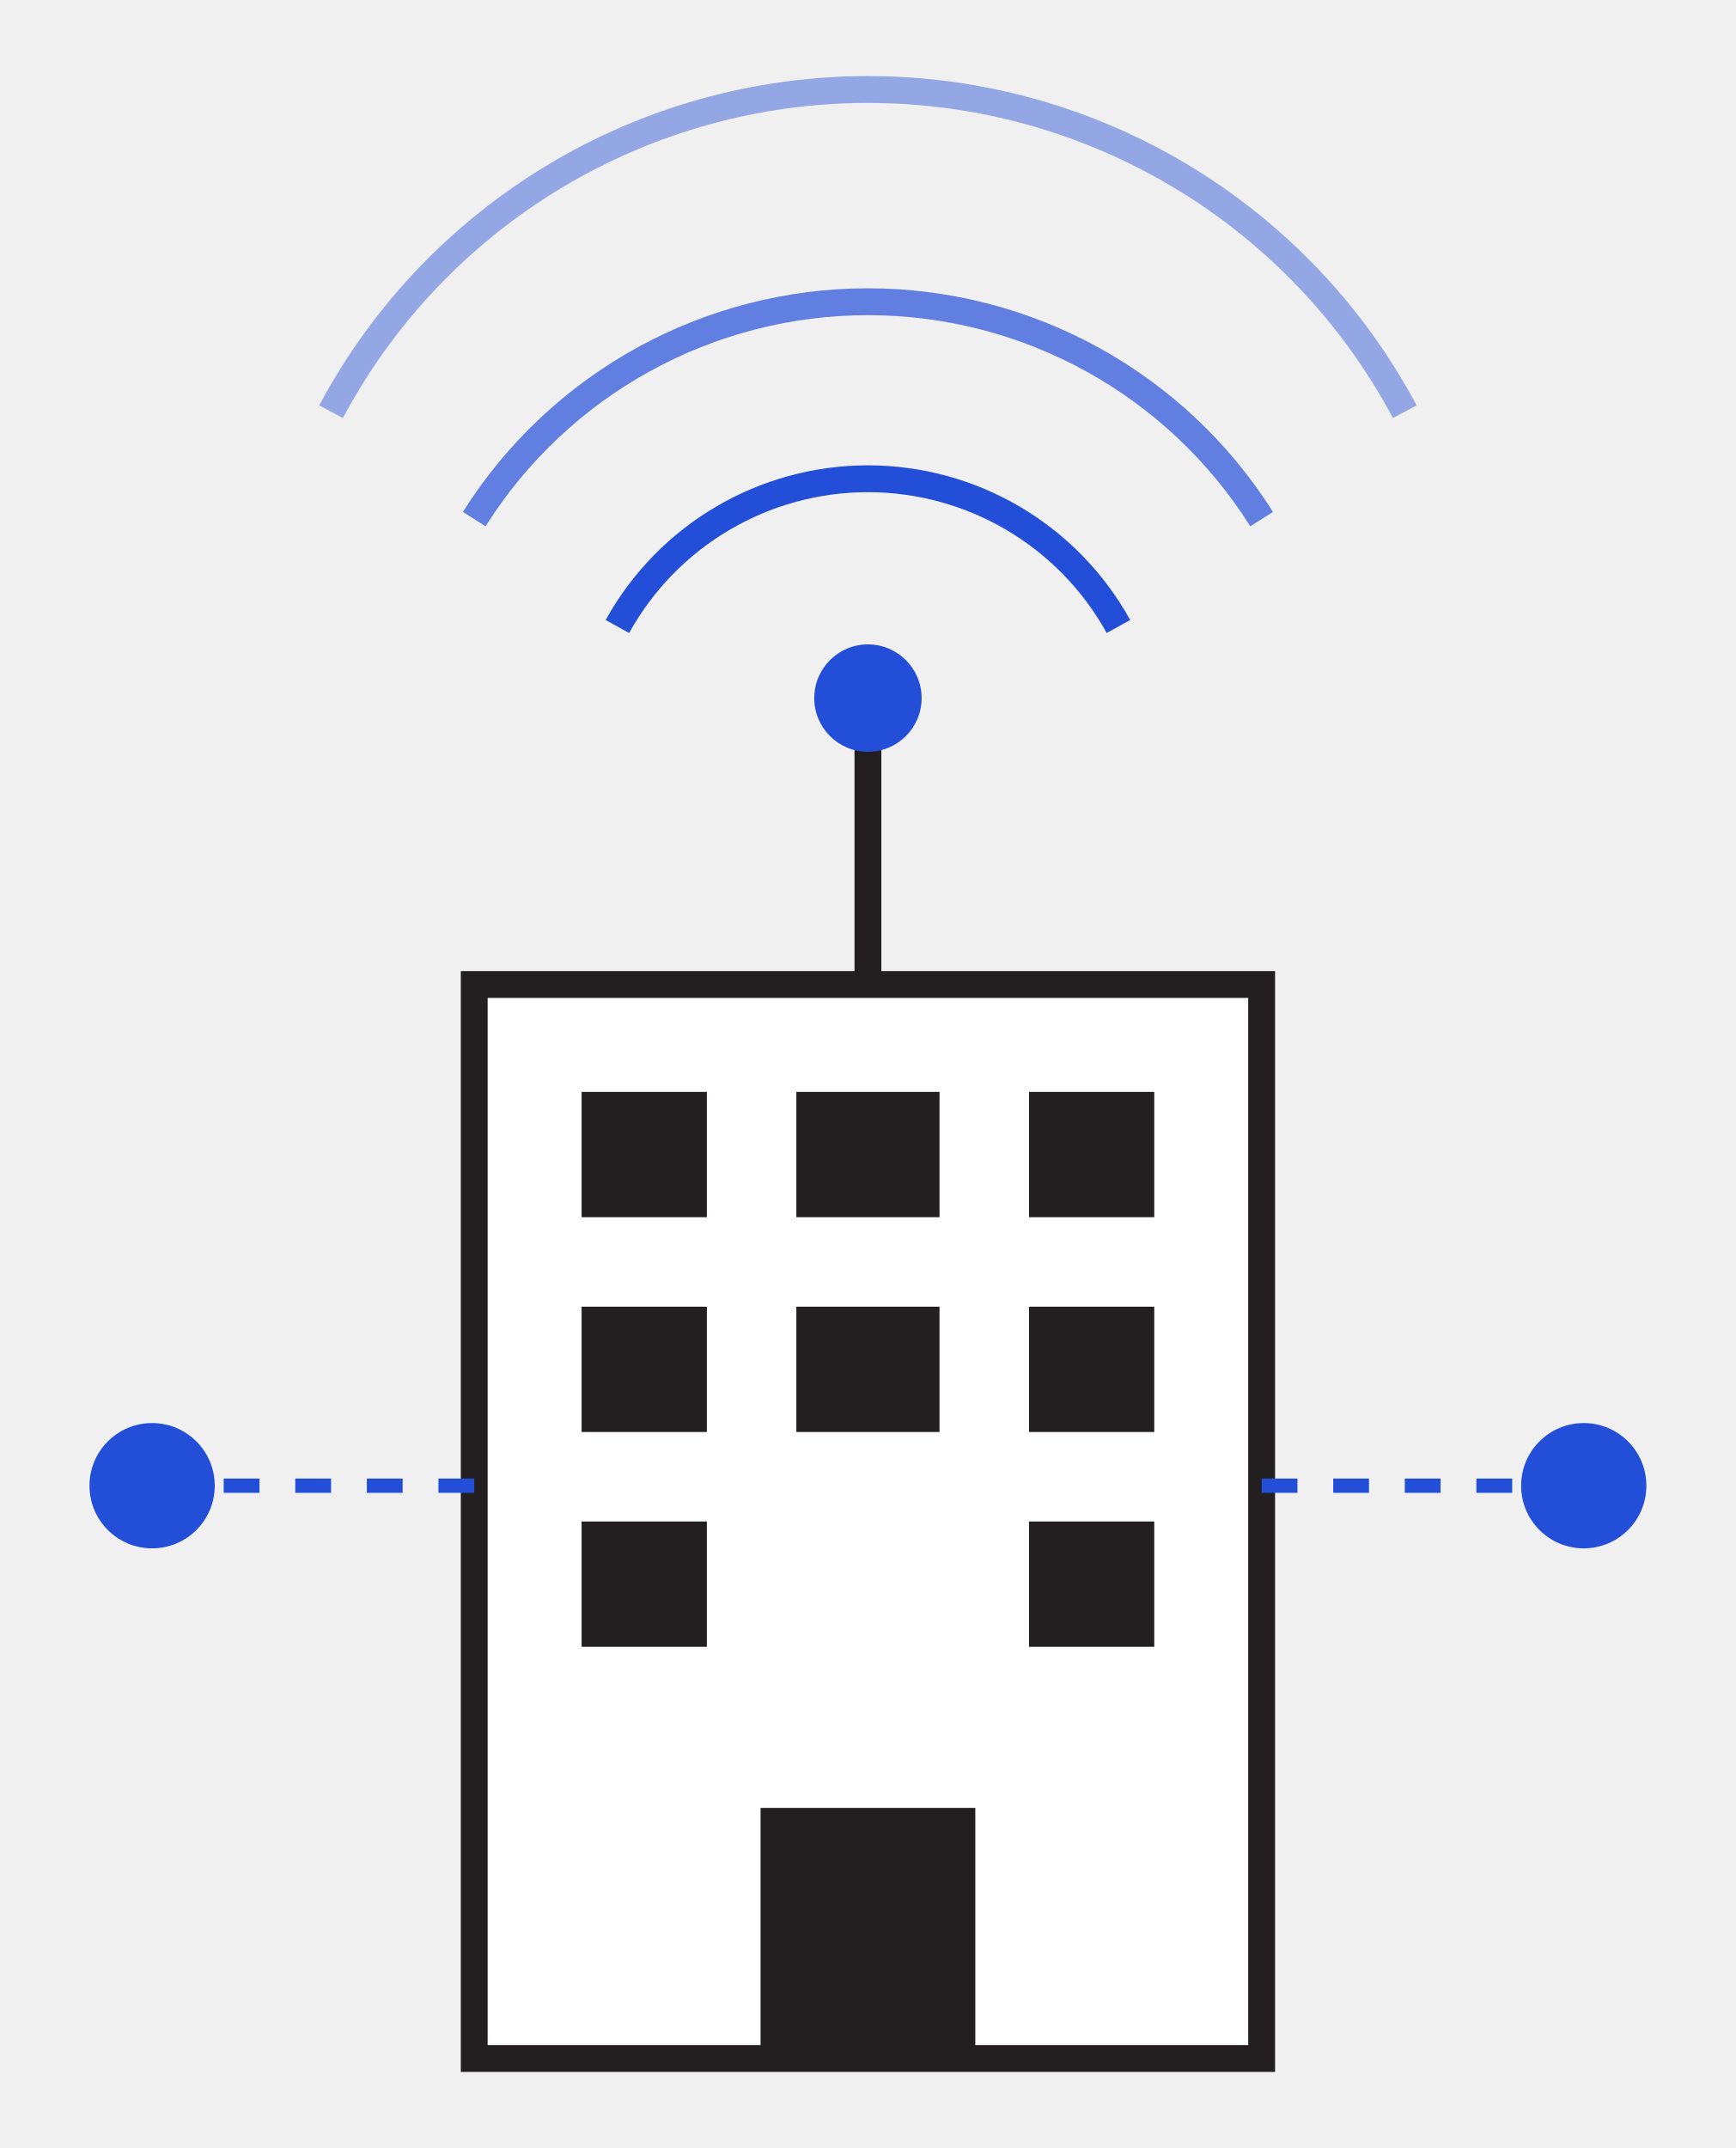
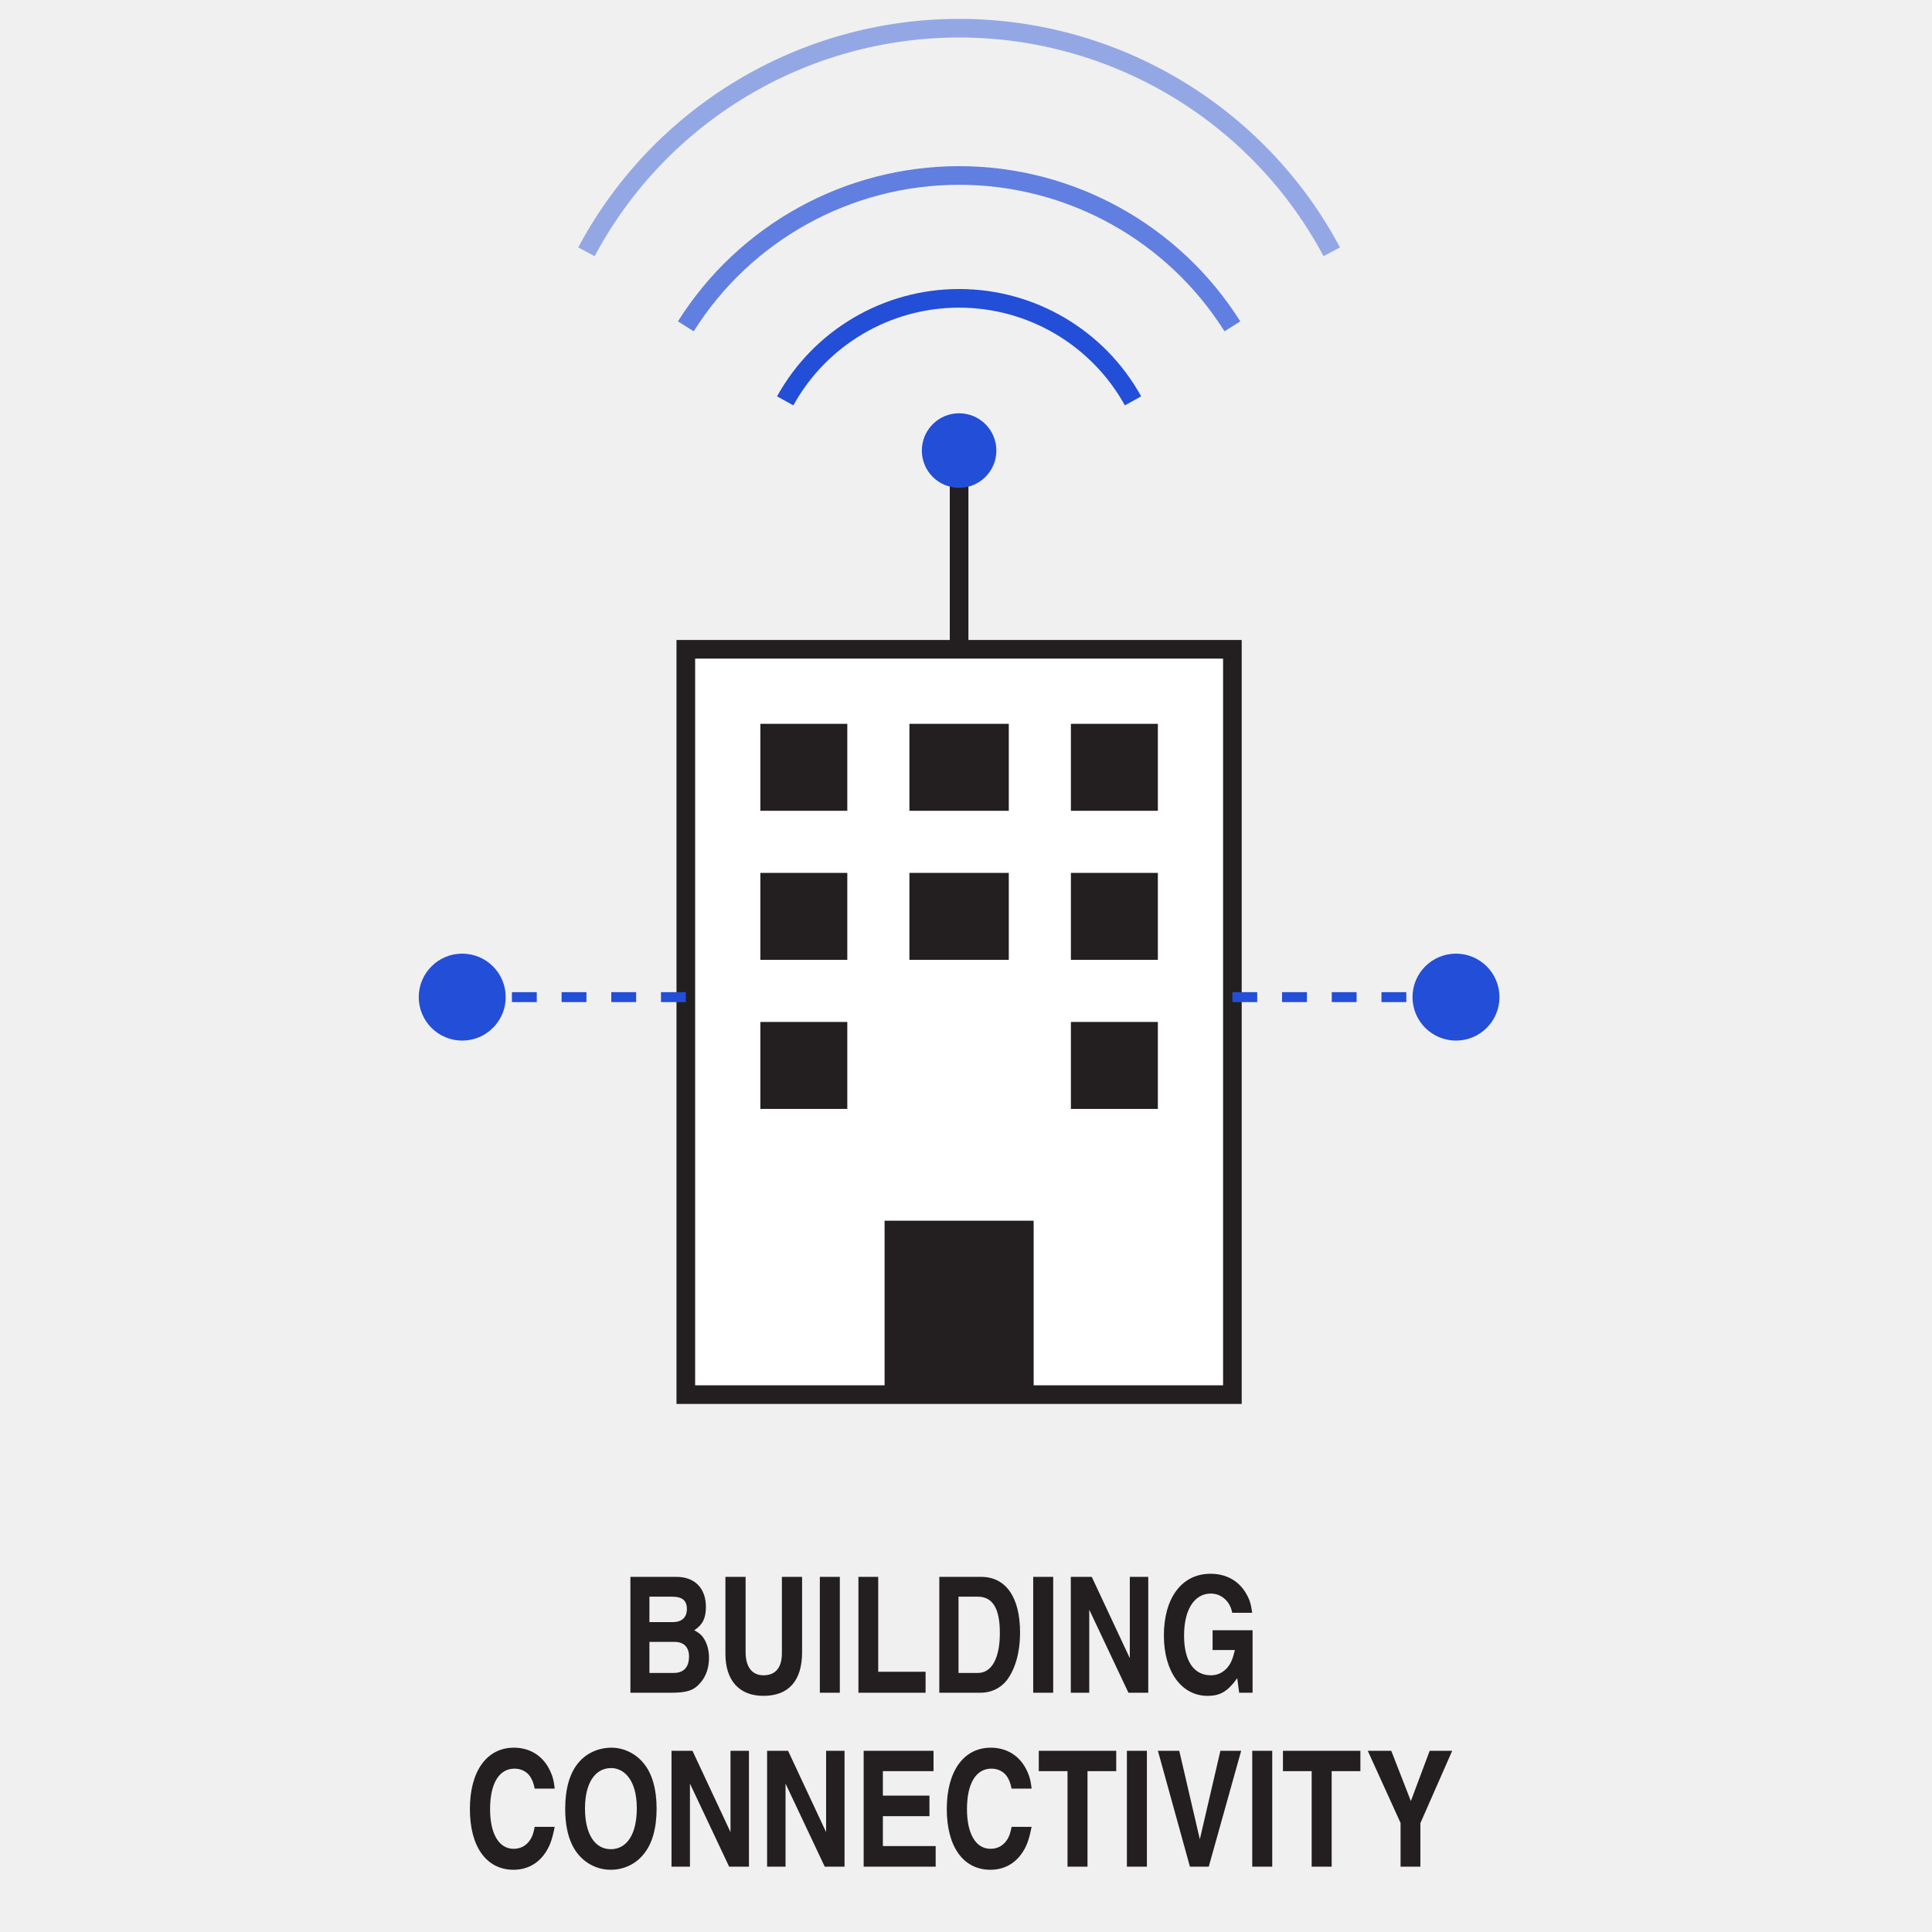
- <svg xmlns="http://www.w3.org/2000/svg" class="class-icon" viewBox="23.5 5.0 97 120" aria-label="Building Connectivity">
+ <svg xmlns="http://www.w3.org/2000/svg" class="class-icon" viewBox="-5.21 7.73 155.53 155.53" aria-label="Building Connectivity">
  <g transform="translate(0,6)">
    <rect x="50" y="54" width="44" height="60" fill="#FFFFFF" stroke="#231F20" stroke-width="1.5" />
    <rect x="66" y="100" width="12" height="14" fill="#231F20" />
    <g fill="#231F20">
      <rect x="56" y="60" width="7" height="7" />
      <rect x="68" y="60" width="8" height="7" />
      <rect x="81" y="60" width="7" height="7" />
      <rect x="56" y="72" width="7" height="7" />
      <rect x="68" y="72" width="8" height="7" />
      <rect x="81" y="72" width="7" height="7" />
      <rect x="56" y="84" width="7" height="7" />
      <rect x="81" y="84" width="7" height="7" />
    </g>
    <line x1="72" y1="54" x2="72" y2="40" stroke="#231F20" stroke-width="1.5" />
    <circle cx="72" cy="38" r="3" fill="#234ed8" />
    <g fill="none" stroke="#234ed8" stroke-width="1.5">
      <path d="M 58 34 a 16 16 0 0 1 28 0" />
      <path d="M 50 28 a 26 26 0 0 1 44 0" opacity="0.7" />
      <path d="M 42 22 a 34 34 0 0 1 60 0" opacity="0.45" />
    </g>
    <circle cx="32" cy="82" r="3.5" fill="#234ed8" />
    <circle cx="112" cy="82" r="3.5" fill="#234ed8" />
    <g stroke="#234ed8" stroke-width="0.8" stroke-dasharray="2 2">
      <line x1="32" y1="82" x2="50" y2="82" />
      <line x1="94" y1="82" x2="112" y2="82" />
    </g>
  </g>
+   <text x="72" y="144" text-anchor="middle" font-family="'Trade Gothic LT Std Bold Condensed No. 20', 'Trade Gothic LT Std', 'TradeGothicLTStd-BdCn20', 'Trade Gothic Bold Condensed', 'Arial Narrow', 'Helvetica Condensed', sans-serif-condensed" font-size="13" font-weight="700" fill="#231F20" letter-spacing="0">
+     <tspan x="72" dy="0">BUILDING</tspan>
+     <tspan x="72" dy="14">CONNECTIVITY</tspan>
+   </text>
</svg>
